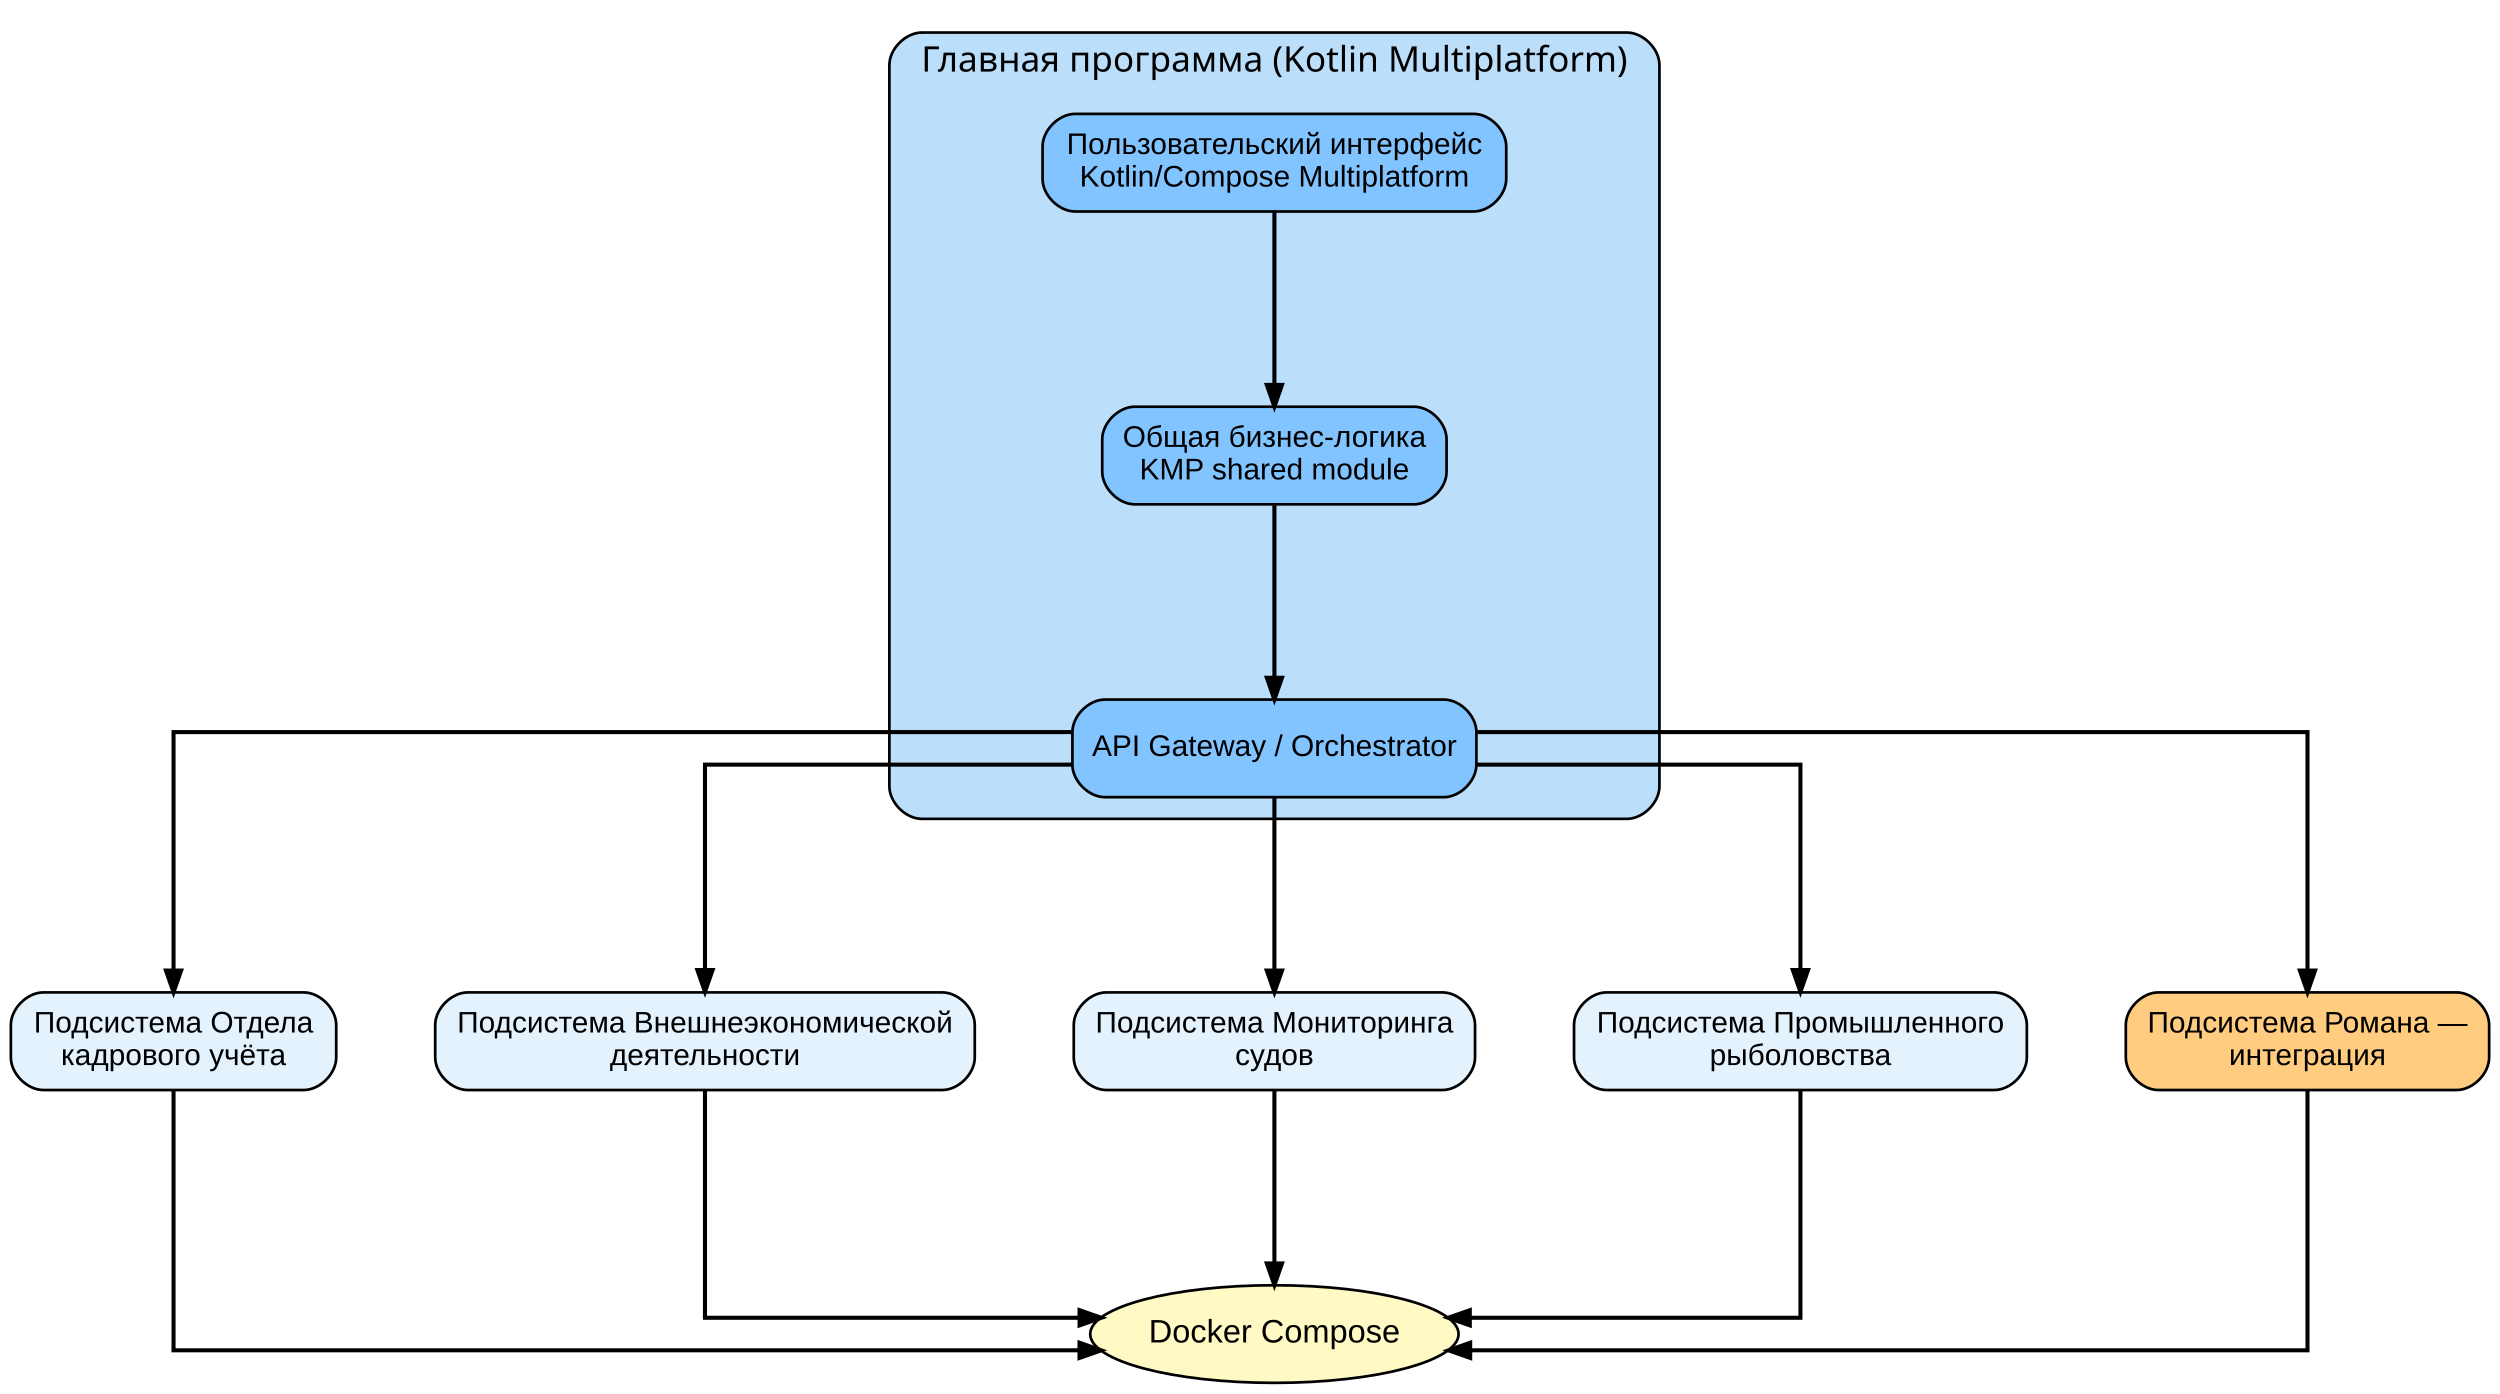
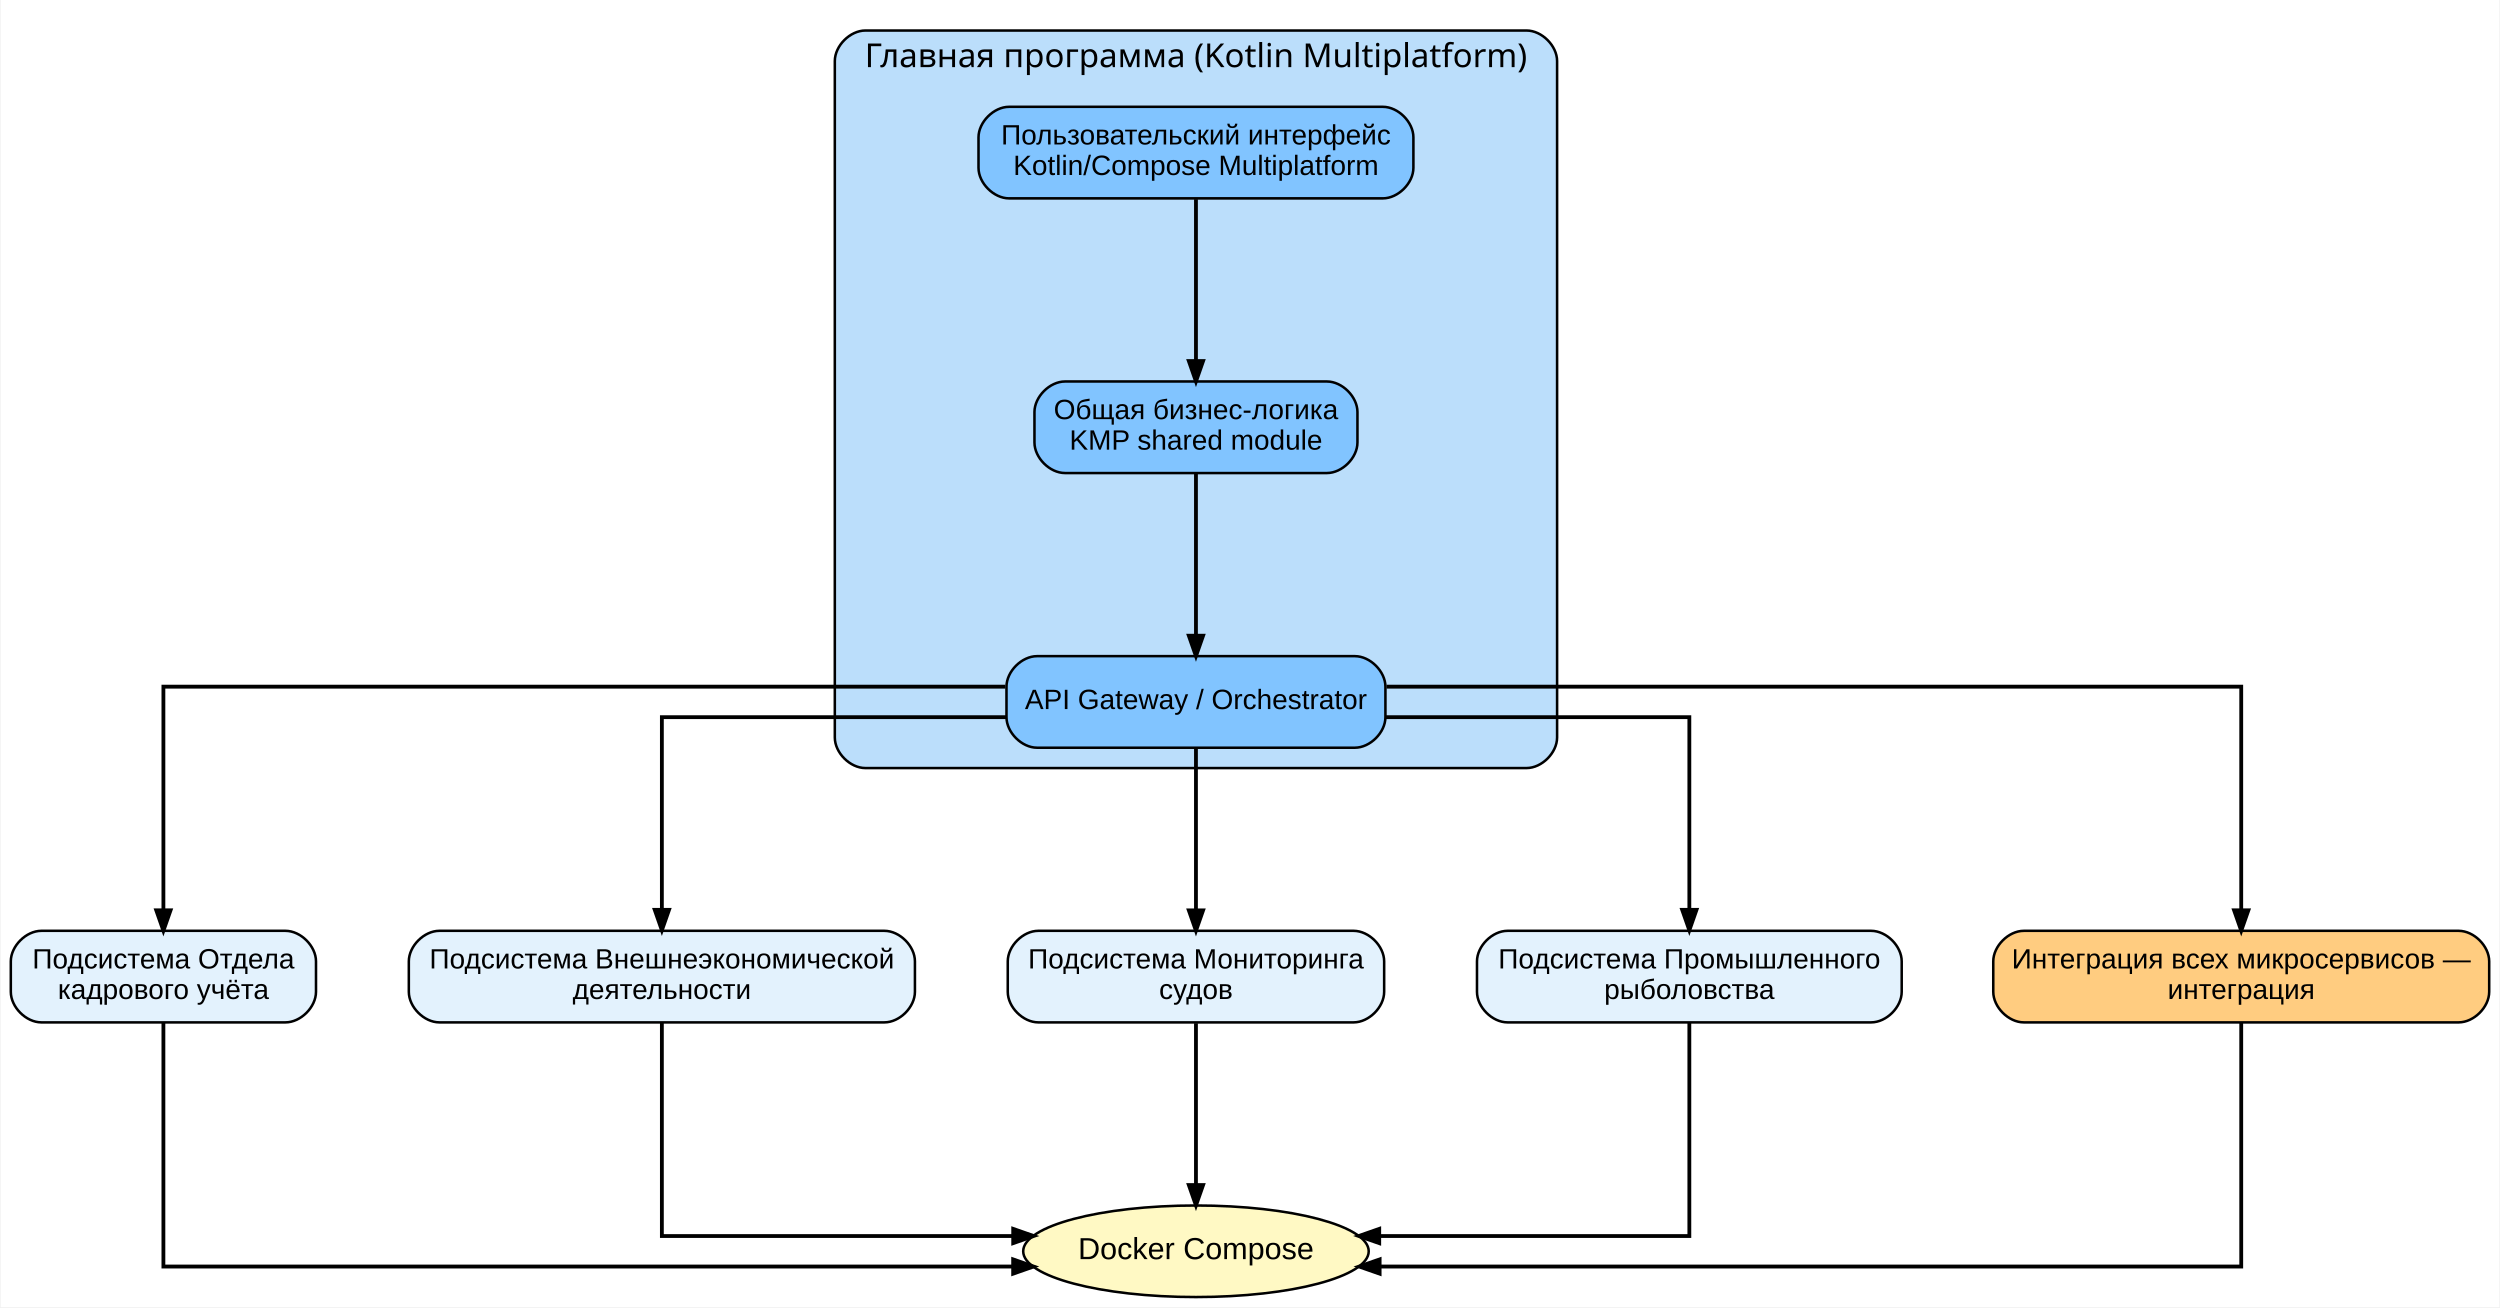
- <svg xmlns="http://www.w3.org/2000/svg" width="922pt" height="514pt" viewBox="0.00 0.00 922.00 514.00">
+ <svg xmlns="http://www.w3.org/2000/svg" width="983pt" height="514pt" viewBox="0.00 0.00 982.50 514.00">
  <g id="graph0" class="graph" transform="scale(1 1) rotate(0) translate(4 510)">
-     <polygon fill="white" stroke="transparent" points="-4,4 -4,-510 918,-510 918,4 -4,4" />
+     <polygon fill="white" stroke="transparent" points="-4,4 -4,-510 978.5,-510 978.5,4 -4,4" />
    <g id="clust1" class="cluster">
      <path fill="#bbdefb" stroke="black" d="M336,-208C336,-208 596,-208 596,-208 602,-208 608,-214 608,-220 608,-220 608,-486 608,-486 608,-492 602,-498 596,-498 596,-498 336,-498 336,-498 330,-498 324,-492 324,-486 324,-486 324,-220 324,-220 324,-214 330,-208 336,-208" />
      <text text-anchor="middle" x="466" y="-483.6" font-family="Arial Bold" font-size="13.00">Главная программа (Kotlin Multiplatform)</text>
    </g>
    <g id="node1" class="node">
      <path fill="#81c4ff" stroke="black" d="M539.5,-468C539.5,-468 392.5,-468 392.5,-468 386.5,-468 380.5,-462 380.5,-456 380.5,-456 380.5,-444 380.5,-444 380.5,-438 386.5,-432 392.5,-432 392.5,-432 539.5,-432 539.5,-432 545.5,-432 551.5,-438 551.5,-444 551.5,-444 551.5,-456 551.5,-456 551.5,-462 545.5,-468 539.5,-468" />
      <text text-anchor="middle" x="466" y="-453.2" font-family="Arial" font-size="11.00">Пользовательский интерфейс</text>
      <text text-anchor="middle" x="466" y="-441.2" font-family="Arial" font-size="11.00">Kotlin/Compose Multiplatform</text>
    </g>
    <g id="node2" class="node">
      <path fill="#81c4ff" stroke="black" d="M517.5,-360C517.5,-360 414.5,-360 414.5,-360 408.5,-360 402.5,-354 402.5,-348 402.5,-348 402.5,-336 402.5,-336 402.5,-330 408.5,-324 414.5,-324 414.5,-324 517.5,-324 517.5,-324 523.5,-324 529.5,-330 529.5,-336 529.5,-336 529.5,-348 529.5,-348 529.5,-354 523.5,-360 517.5,-360" />
      <text text-anchor="middle" x="466" y="-345.2" font-family="Arial" font-size="11.00">Общая бизнес-логика</text>
      <text text-anchor="middle" x="466" y="-333.2" font-family="Arial" font-size="11.00">KMP shared module</text>
    </g>
    <g id="edge1" class="edge">
      <path fill="none" stroke="black" stroke-width="1.5" d="M466,-431.68C466,-431.68 466,-368.05 466,-368.05" />
      <polygon fill="black" stroke="black" stroke-width="1.5" points="468.8,-368.05 466,-360.05 463.2,-368.05 468.8,-368.05" />
    </g>
    <g id="node3" class="node">
      <path fill="#81c4ff" stroke="black" d="M528.5,-252C528.5,-252 403.5,-252 403.5,-252 397.5,-252 391.5,-246 391.5,-240 391.5,-240 391.5,-228 391.5,-228 391.5,-222 397.5,-216 403.5,-216 403.5,-216 528.5,-216 528.5,-216 534.5,-216 540.5,-222 540.5,-228 540.5,-228 540.5,-240 540.5,-240 540.5,-246 534.5,-252 528.5,-252" />
      <text text-anchor="middle" x="466" y="-231.2" font-family="Arial" font-size="11.00">API Gateway / Orchestrator</text>
    </g>
    <g id="edge2" class="edge">
      <path fill="none" stroke="black" stroke-width="1.5" d="M466,-323.68C466,-323.68 466,-260.05 466,-260.05" />
      <polygon fill="black" stroke="black" stroke-width="1.5" points="468.8,-260.05 466,-252.05 463.2,-260.05 468.8,-260.05" />
    </g>
    <g id="node4" class="node">
      <path fill="#e3f2fd" stroke="black" d="M108,-144C108,-144 12,-144 12,-144 6,-144 0,-138 0,-132 0,-132 0,-120 0,-120 0,-114 6,-108 12,-108 12,-108 108,-108 108,-108 114,-108 120,-114 120,-120 120,-120 120,-132 120,-132 120,-138 114,-144 108,-144" />
      <text text-anchor="middle" x="60" y="-129.2" font-family="Arial" font-size="11.00">Подсистема Отдела</text>
      <text text-anchor="middle" x="60" y="-117.2" font-family="Arial" font-size="11.00">кадрового учёта</text>
    </g>
    <g id="edge3" class="edge">
      <path fill="none" stroke="black" stroke-width="1.5" d="M391.06,-240C273.75,-240 60,-240 60,-240 60,-240 60,-152.06 60,-152.06" />
      <polygon fill="black" stroke="black" stroke-width="1.5" points="62.8,-152.06 60,-144.06 57.2,-152.06 62.8,-152.06" />
    </g>
    <g id="node5" class="node">
      <path fill="#e3f2fd" stroke="black" d="M343.5,-144C343.5,-144 168.5,-144 168.5,-144 162.5,-144 156.5,-138 156.5,-132 156.5,-132 156.5,-120 156.5,-120 156.5,-114 162.5,-108 168.5,-108 168.5,-108 343.5,-108 343.5,-108 349.5,-108 355.5,-114 355.5,-120 355.5,-120 355.5,-132 355.5,-132 355.5,-138 349.5,-144 343.5,-144" />
      <text text-anchor="middle" x="256" y="-129.2" font-family="Arial" font-size="11.00">Подсистема Внешнеэкономической</text>
      <text text-anchor="middle" x="256" y="-117.2" font-family="Arial" font-size="11.00">деятельности</text>
    </g>
    <g id="edge4" class="edge">
      <path fill="none" stroke="black" stroke-width="1.5" d="M391.37,-228C331.01,-228 256,-228 256,-228 256,-228 256,-152.24 256,-152.24" />
      <polygon fill="black" stroke="black" stroke-width="1.5" points="258.8,-152.24 256,-144.24 253.2,-152.24 258.8,-152.24" />
    </g>
    <g id="node6" class="node">
      <path fill="#e3f2fd" stroke="black" d="M528,-144C528,-144 404,-144 404,-144 398,-144 392,-138 392,-132 392,-132 392,-120 392,-120 392,-114 398,-108 404,-108 404,-108 528,-108 528,-108 534,-108 540,-114 540,-120 540,-120 540,-132 540,-132 540,-138 534,-144 528,-144" />
      <text text-anchor="middle" x="466" y="-129.2" font-family="Arial" font-size="11.00">Подсистема Мониторинга</text>
      <text text-anchor="middle" x="466" y="-117.2" font-family="Arial" font-size="11.00">судов</text>
    </g>
    <g id="edge5" class="edge">
      <path fill="none" stroke="black" stroke-width="1.5" d="M466,-215.68C466,-215.68 466,-152.05 466,-152.05" />
      <polygon fill="black" stroke="black" stroke-width="1.5" points="468.8,-152.05 466,-144.05 463.2,-152.05 468.8,-152.05" />
    </g>
    <g id="node7" class="node">
      <path fill="#e3f2fd" stroke="black" d="M731.5,-144C731.5,-144 588.5,-144 588.5,-144 582.5,-144 576.5,-138 576.5,-132 576.5,-132 576.5,-120 576.5,-120 576.5,-114 582.5,-108 588.5,-108 588.5,-108 731.5,-108 731.5,-108 737.5,-108 743.5,-114 743.5,-120 743.5,-120 743.5,-132 743.5,-132 743.5,-138 737.5,-144 731.5,-144" />
      <text text-anchor="middle" x="660" y="-129.2" font-family="Arial" font-size="11.00">Подсистема Промышленного</text>
      <text text-anchor="middle" x="660" y="-117.2" font-family="Arial" font-size="11.00">рыболовства</text>
    </g>
    <g id="edge6" class="edge">
      <path fill="none" stroke="black" stroke-width="1.5" d="M540.73,-228C595.38,-228 660,-228 660,-228 660,-228 660,-152.24 660,-152.24" />
      <polygon fill="black" stroke="black" stroke-width="1.5" points="662.8,-152.24 660,-144.24 657.2,-152.24 662.8,-152.24" />
    </g>
    <g id="node8" class="node">
-       <path fill="#ffcc80" stroke="black" d="M902,-144C902,-144 792,-144 792,-144 786,-144 780,-138 780,-132 780,-132 780,-120 780,-120 780,-114 786,-108 792,-108 792,-108 902,-108 902,-108 908,-108 914,-114 914,-120 914,-120 914,-132 914,-132 914,-138 908,-144 902,-144" />
-       <text text-anchor="middle" x="847" y="-129.2" font-family="Arial" font-size="11.00">Подсистема Романа —</text>
-       <text text-anchor="middle" x="847" y="-117.2" font-family="Arial" font-size="11.00">интеграция</text>
+       <path fill="#ffcc80" stroke="black" d="M962.5,-144C962.5,-144 791.5,-144 791.5,-144 785.5,-144 779.5,-138 779.5,-132 779.5,-132 779.5,-120 779.5,-120 779.5,-114 785.5,-108 791.5,-108 791.5,-108 962.5,-108 962.5,-108 968.5,-108 974.5,-114 974.5,-120 974.5,-120 974.5,-132 974.5,-132 974.5,-138 968.5,-144 962.5,-144" />
+       <text text-anchor="middle" x="877" y="-129.2" font-family="Arial" font-size="11.00">Интеграция всех микросервисов —</text>
+       <text text-anchor="middle" x="877" y="-117.2" font-family="Arial" font-size="11.00">интеграция</text>
    </g>
    <g id="edge7" class="edge">
-       <path fill="none" stroke="black" stroke-width="1.5" d="M540.82,-240C651.78,-240 847,-240 847,-240 847,-240 847,-152.06 847,-152.06" />
-       <polygon fill="black" stroke="black" stroke-width="1.5" points="849.8,-152.06 847,-144.06 844.2,-152.06 849.8,-152.06" />
+       <path fill="none" stroke="black" stroke-width="1.5" d="M540.91,-240C659.45,-240 877,-240 877,-240 877,-240 877,-152.06 877,-152.06" />
+       <polygon fill="black" stroke="black" stroke-width="1.5" points="879.8,-152.06 877,-144.06 874.2,-152.06 879.8,-152.06" />
    </g>
    <g id="node9" class="node">
      <ellipse fill="#fff9c4" stroke="black" cx="466" cy="-18" rx="67.93" ry="18" />
      <text text-anchor="middle" x="466" y="-14.9" font-family="Arial" font-size="12.00">Docker Compose</text>
    </g>
    <g id="edge8" class="edge">
      <path fill="none" stroke="black" stroke-width="1.5" d="M60,-107.94C60,-75.79 60,-12 60,-12 60,-12 394.12,-12 394.12,-12" />
      <polygon fill="black" stroke="black" stroke-width="1.5" points="394.12,-14.8 402.12,-12 394.12,-9.2 394.12,-14.8" />
    </g>
    <g id="edge9" class="edge">
      <path fill="none" stroke="black" stroke-width="1.5" d="M256,-107.76C256,-78.43 256,-24 256,-24 256,-24 394.14,-24 394.14,-24" />
      <polygon fill="black" stroke="black" stroke-width="1.5" points="394.14,-26.8 402.14,-24 394.14,-21.2 394.14,-26.8" />
    </g>
    <g id="edge10" class="edge">
      <path fill="none" stroke="black" stroke-width="1.5" d="M466,-107.68C466,-107.68 466,-44.05 466,-44.05" />
      <polygon fill="black" stroke="black" stroke-width="1.5" points="468.8,-44.05 466,-36.05 463.2,-44.05 468.8,-44.05" />
    </g>
    <g id="edge11" class="edge">
      <path fill="none" stroke="black" stroke-width="1.5" d="M660,-107.76C660,-78.43 660,-24 660,-24 660,-24 538.06,-24 538.06,-24" />
      <polygon fill="black" stroke="black" stroke-width="1.5" points="538.06,-21.2 530.06,-24 538.06,-26.8 538.06,-21.2" />
    </g>
    <g id="edge12" class="edge">
-       <path fill="none" stroke="black" stroke-width="1.5" d="M847,-107.94C847,-75.79 847,-12 847,-12 847,-12 538.2,-12 538.2,-12" />
-       <polygon fill="black" stroke="black" stroke-width="1.5" points="538.2,-9.2 530.2,-12 538.2,-14.8 538.2,-9.2" />
+       <path fill="none" stroke="black" stroke-width="1.5" d="M877,-107.94C877,-75.79 877,-12 877,-12 877,-12 538.22,-12 538.22,-12" />
+       <polygon fill="black" stroke="black" stroke-width="1.5" points="538.22,-9.2 530.22,-12 538.22,-14.8 538.22,-9.2" />
    </g>
  </g>
</svg>
